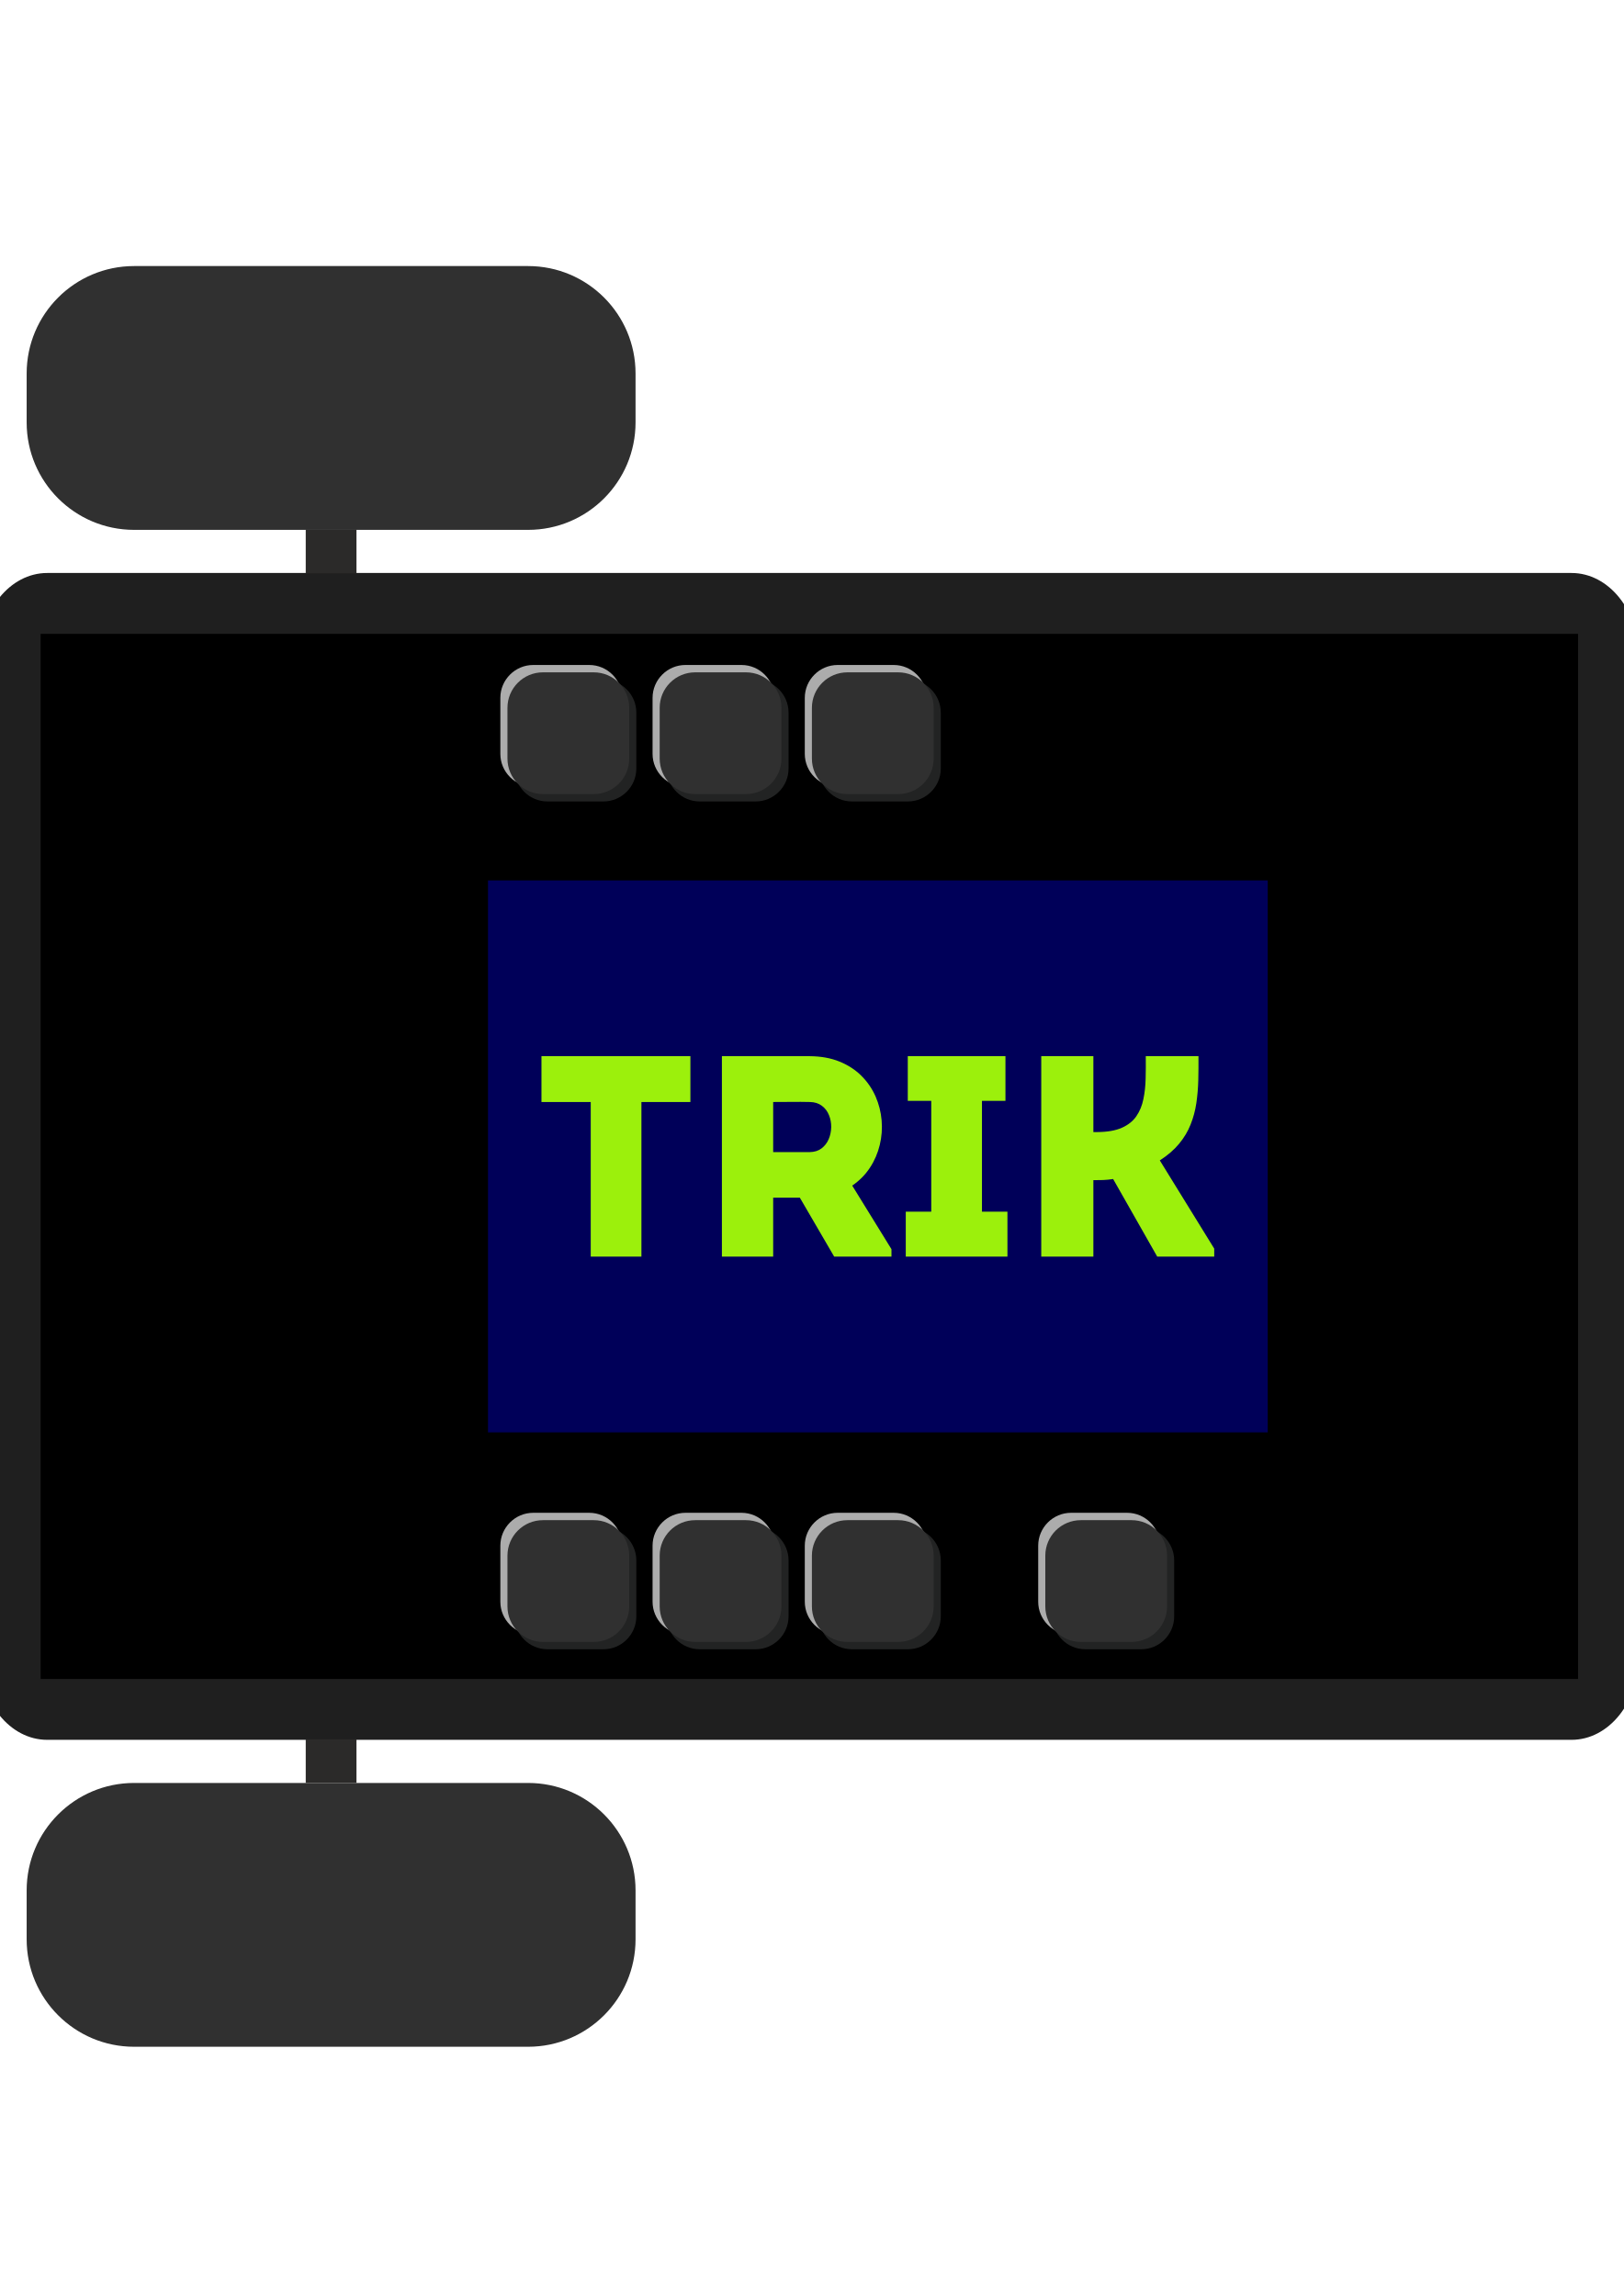
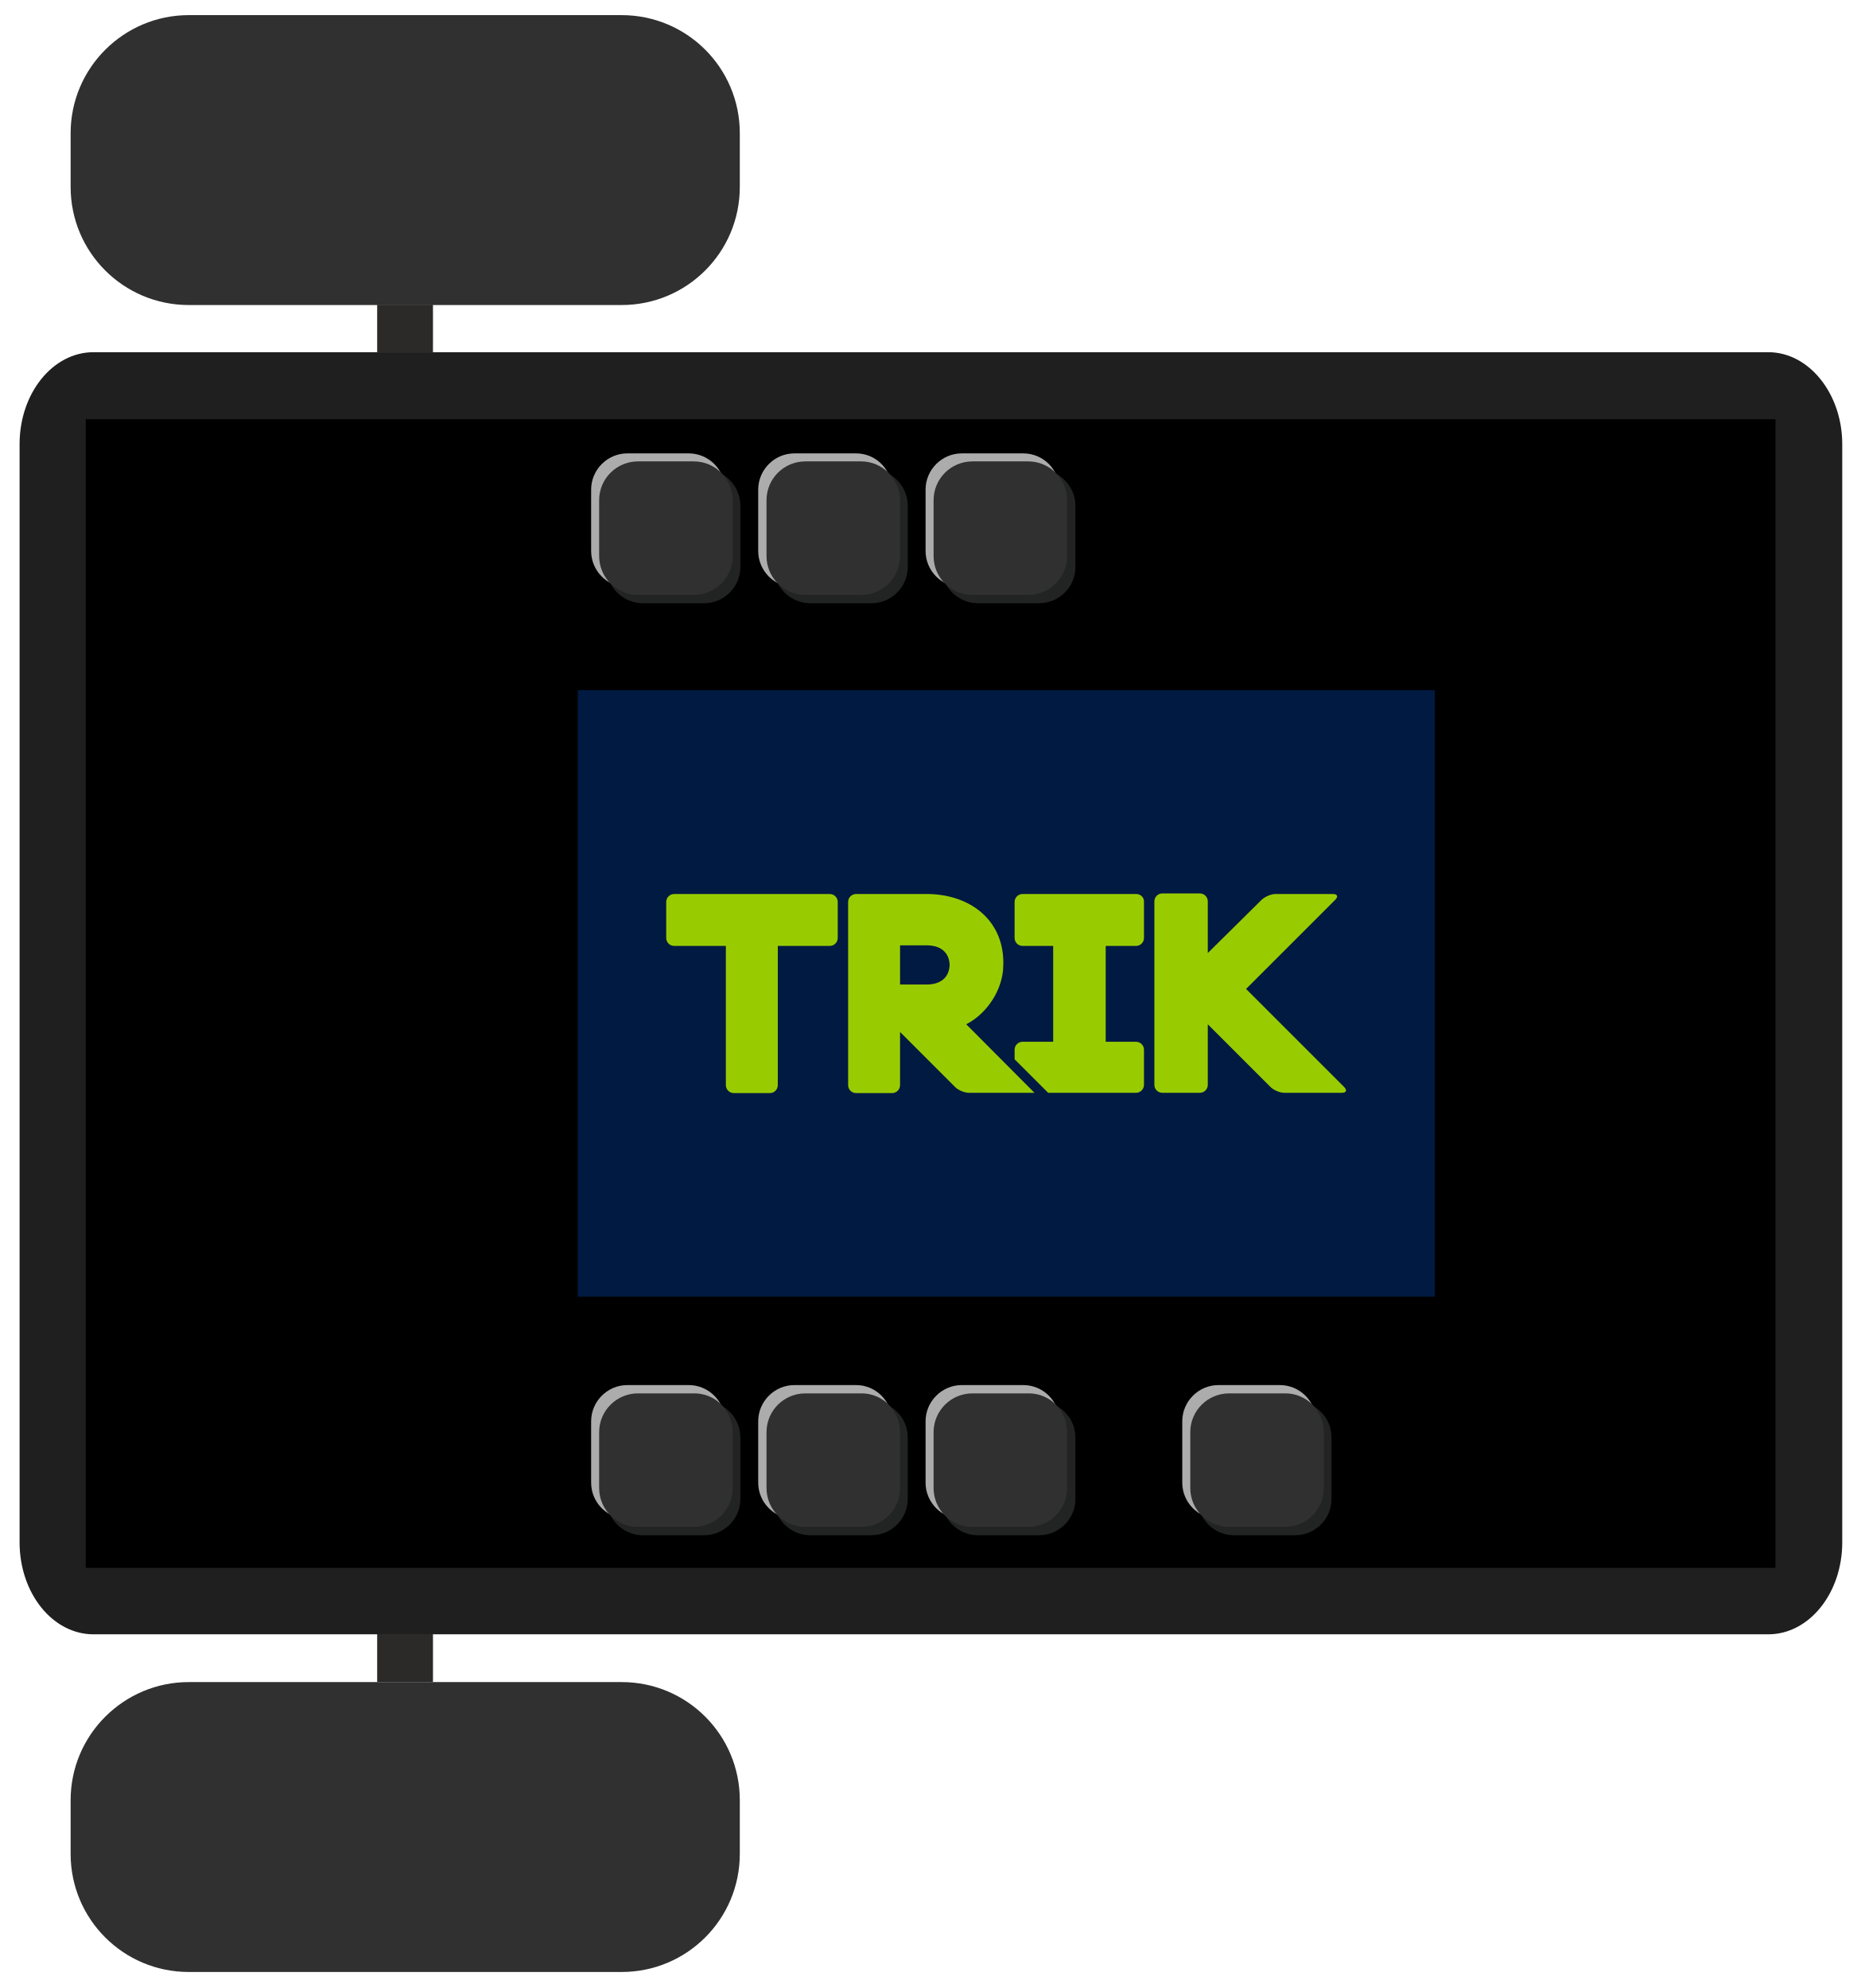
- <svg xmlns="http://www.w3.org/2000/svg" xml:space="preserve" width="210mm" height="297mm" style="shape-rendering:geometricPrecision; text-rendering:geometricPrecision; image-rendering:optimizeQuality; fill-rule:evenodd; clip-rule:evenodd" viewBox="25 60 160 175">
-   <defs>
-     <style type="text/css">
-    
-     .fil1 {fill:black}
-     .fil2 {fill:#000059}
-     .fil0 {fill:#1F1F1F}
-     .fil4 {fill:#222323}
-     .fil7 {fill:#2B2A29}
-     .fil6 {fill:#303030}
-     .fil5 {fill:#ACACAC}
-     .fil3 {fill:#9CF00C;fill-rule:nonzero}
-    
-   </style>
-   </defs>
+ <svg xmlns="http://www.w3.org/2000/svg" version="1.1" id="Layer_1" x="0px" y="0px" viewBox="58 84.4 627 670" enable-background="new 58 84.4 627 670" xml:space="preserve">
  <g id="Layer_x0020_1">
-     <path class="fil0" d="M186.504 99.086l0 98.486c0,4.56 -2.977,8.257 -6.647,8.257l-150.206 -0c-3.671,0 -6.647,-3.697 -6.647,-8.257l-0 -98.486c0,-4.559 2.977,-8.257 6.648,-8.257l150.205 -0c3.671,0 6.647,3.698 6.647,8.257z" />
-     <rect class="fil1" transform="matrix(2.64845E-014 1 -1 2.64845E-014 180.504 96.8287)" width="103" height="151.5" />
-     <rect class="fil2" transform="matrix(2.64788E-014 1 -1 2.64788E-014 149.922 121.129)" width="54.398" height="76.835" />
-     <path class="fil3" d="M83.211 142.966l0 15.24c1.665,0 3.33,0 4.995,0l0 -15.24 4.826 0c0,-0.762 0,-1.519 0,-2.267 0,-0.753 0,-1.5 0,-2.248l-14.676 0c0,0.748 0,1.496 0,2.248 0,0.748 0,1.505 0,2.267l4.854 0zm25.767 8.241c0.715,-0.489 1.298,-1.082 1.75,-1.773 0.452,-0.687 0.771,-1.435 0.964,-2.234 0.193,-0.795 0.254,-1.609 0.183,-2.427 -0.07,-0.818 -0.268,-1.604 -0.597,-2.357 -0.334,-0.753 -0.79,-1.425 -1.383,-2.018 -0.588,-0.593 -1.308,-1.063 -2.159,-1.411 -0.847,-0.348 -1.825,-0.527 -2.935,-0.536 -1.444,0 -2.888,0 -4.341,0 -1.454,0 -2.893,0 -4.323,0 0,3.302 0,6.599 0,9.887 0,3.293 0,6.58 0,9.868 0.823,0 1.656,0 2.507,0 0.847,0 1.698,0 2.545,0l0 -5.814 2.625 0 3.387 5.814 5.644 0 0 -0.734 -3.866 -6.265zm-4.177 -3.302l-3.612 0c0,-0.795 0,-1.618 0,-2.46 0,-0.842 0,-1.67 0,-2.479 0.593,-0.005 1.195,-0.005 1.806,-0.009 0.607,-0.009 1.209,-0.005 1.806,0.009 0.48,0.009 0.875,0.136 1.19,0.376 0.315,0.235 0.546,0.541 0.696,0.917 0.155,0.372 0.226,0.767 0.221,1.185 -0.009,0.419 -0.089,0.814 -0.249,1.185 -0.16,0.372 -0.395,0.677 -0.706,0.912 -0.31,0.235 -0.696,0.353 -1.152,0.362zm16.962 5.87l0 -10.922 2.314 0 0 -4.403 -9.624 0 0 4.403 2.314 0 0 10.922 -2.512 0 0 4.431 10.019 0 0 -4.431 -2.512 0zm10.978 4.431l0 -7.535c0.325,0 0.644,-0.005 0.964,-0.014 0.32,-0.014 0.644,-0.047 0.983,-0.099l4.346 7.648 5.616 0 0 -0.79 -5.362 -8.693c0.781,-0.503 1.416,-1.054 1.905,-1.646 0.489,-0.593 0.866,-1.223 1.129,-1.891 0.268,-0.673 0.456,-1.369 0.564,-2.098 0.108,-0.734 0.174,-1.486 0.193,-2.263 0.019,-0.776 0.024,-1.566 0.019,-2.375 -0.875,0 -1.745,0 -2.606,0 -0.865,0 -1.726,0 -2.587,0 0.009,0.743 0.005,1.477 -0.014,2.197 -0.014,0.72 -0.089,1.397 -0.221,2.032 -0.127,0.635 -0.357,1.195 -0.691,1.684 -0.329,0.484 -0.809,0.866 -1.43,1.143 -0.625,0.278 -1.439,0.419 -2.441,0.423l-0.367 0 0 -7.479c-0.875,0 -1.736,0 -2.587,0 -0.856,0 -1.703,0 -2.549,0l0 19.756c0.847,0 1.693,0 2.549,0 0.851,0 1.712,0 2.587,0z" />
+     <path fill="#1F1F1F" d="M678.8,234.1v370.1c0,17.2-11.2,31-24.9,31H89.5c-13.8,0-24.9-13.9-24.9-31V234.1c0-17.2,11.2-31,24.9-31   h564.4C667.6,203.1,678.8,217.1,678.8,234.1L678.8,234.1z" />
+     <rect x="86.9" y="225.7" width="569.4" height="387.1" />
+     <rect x="252.7" y="317" fill="#001A42" width="288.8" height="204.4" />
    <g id="_395079184">
-       <path id="_248793704" class="fil4" d="M117.704 104.585l0 5.521c0,1.782 -1.458,3.239 -3.24,3.239l-5.521 0c-1.782,0 -3.239,-1.458 -3.239,-3.239l0 -5.521c0,-1.782 1.458,-3.24 3.239,-3.24l5.521 0c1.782,0 3.24,1.458 3.24,3.24z">
-     </path>
-       <path id="_248793464" class="fil5" d="M116.304 103.135l0 5.521c0,1.782 -1.458,3.239 -3.24,3.239l-5.521 0c-1.782,0 -3.239,-1.458 -3.239,-3.239l0 -5.521c0,-1.782 1.458,-3.24 3.239,-3.24l5.521 0c1.782,0 3.24,1.458 3.24,3.24z">
-     </path>
+       <path id="_248793704" fill="#222323" d="M420.4,254.8v20.7c0,6.7-5.5,12.2-12.2,12.2h-20.7c-6.7,0-12.2-5.5-12.2-12.2v-20.7    c0-6.7,5.5-12.2,12.2-12.2h20.7C414.8,242.6,420.4,248.2,420.4,254.8z" />
+       <path id="_248793464" fill="#ACACAC" d="M415,249.4v20.7c0,6.7-5.5,12.2-12.2,12.2h-20.7c-6.7,0-12.2-5.5-12.2-12.2v-20.7    c0-6.7,5.5-12.2,12.2-12.2h20.7C409.6,237.2,415,242.7,415,249.4z" />
    </g>
-     <path class="fil6" d="M117.004 104.119l0 5.003c0,1.932 -1.567,3.498 -3.498,3.498l-5.003 -0c-1.932,0 -3.498,-1.566 -3.498,-3.498l0 -5.003c-0,-1.932 1.567,-3.498 3.498,-3.498l5.003 -0c1.932,0 3.498,1.567 3.498,3.498z" />
+     <path fill="#303030" d="M417.6,253v18.8c0,7.3-5.9,13.1-13.1,13.1h-18.8c-7.3,0-13.1-5.9-13.1-13.1V253c0-7.3,5.9-13.1,13.1-13.1   h18.8C411.8,239.9,417.6,245.9,417.6,253L417.6,253z" />
    <g id="_395078896">
-       <path id="_248794832" class="fil4" d="M117.704 188.143l0 5.521c0,1.782 -1.458,3.239 -3.24,3.239l-5.521 0c-1.782,0 -3.239,-1.458 -3.239,-3.239l0 -5.521c0,-1.782 1.458,-3.24 3.239,-3.24l5.521 0c1.782,0 3.24,1.458 3.24,3.24z">
-     </path>
-       <path id="_248795072" class="fil5" d="M116.304 186.693l0 5.521c0,1.782 -1.458,3.239 -3.24,3.239l-5.521 0c-1.782,0 -3.239,-1.458 -3.239,-3.239l0 -5.521c0,-1.782 1.458,-3.24 3.239,-3.24l5.521 0c1.782,0 3.24,1.458 3.24,3.24z">
-     </path>
+       <path id="_248794832" fill="#222323" d="M420.4,568.9v20.7c0,6.7-5.5,12.2-12.2,12.2h-20.7c-6.7,0-12.2-5.5-12.2-12.2v-20.7    c0-6.7,5.5-12.2,12.2-12.2h20.7C414.8,556.7,420.4,562.1,420.4,568.9z" />
+       <path id="_248795072" fill="#ACACAC" d="M415,563.4v20.7c0,6.7-5.5,12.2-12.2,12.2h-20.7c-6.7,0-12.2-5.5-12.2-12.2v-20.7    c0-6.7,5.5-12.2,12.2-12.2h20.7C409.6,551.2,415,556.7,415,563.4z" />
    </g>
-     <path class="fil6" d="M117.004 187.677l0 5.003c0,1.932 -1.567,3.498 -3.498,3.498l-5.003 -0c-1.932,0 -3.498,-1.567 -3.498,-3.498l0 -5.003c-0,-1.932 1.567,-3.498 3.498,-3.498l5.003 -0c1.932,0 3.498,1.567 3.498,3.498z" />
+     <path fill="#303030" d="M417.6,567.1v18.8c0,7.3-5.9,13.1-13.1,13.1h-18.8c-7.3,0-13.1-5.9-13.1-13.1v-18.8   c0-7.3,5.9-13.1,13.1-13.1h18.8C411.8,553.9,417.6,559.8,417.6,567.1L417.6,567.1z" />
    <g id="_395078608">
-       <path id="_248794520" class="fil4" d="M102.704 188.143l0 5.521c0,1.782 -1.458,3.239 -3.24,3.239l-5.521 0c-1.782,0 -3.239,-1.458 -3.239,-3.239l0 -5.521c0,-1.782 1.458,-3.24 3.239,-3.24l5.521 0c1.782,0 3.24,1.458 3.24,3.24z">
-     </path>
-       <path id="_248794760" class="fil5" d="M101.304 186.693l0 5.521c0,1.782 -1.458,3.239 -3.24,3.239l-5.521 0c-1.782,0 -3.239,-1.458 -3.239,-3.239l0 -5.521c0,-1.782 1.458,-3.24 3.239,-3.24l5.521 0c1.782,0 3.24,1.458 3.24,3.24z">
-     </path>
+       <path id="_248794520" fill="#222323" d="M363.9,568.9v20.7c0,6.7-5.5,12.2-12.2,12.2H331c-6.7,0-12.2-5.5-12.2-12.2v-20.7    c0-6.7,5.5-12.2,12.2-12.2h20.7C358.4,556.7,363.9,562.1,363.9,568.9z" />
+       <path id="_248794760" fill="#ACACAC" d="M358.6,563.4v20.7c0,6.7-5.5,12.2-12.2,12.2h-20.7c-6.7,0-12.2-5.5-12.2-12.2v-20.7    c0-6.7,5.5-12.2,12.2-12.2h20.8C353.2,551.2,358.6,556.7,358.6,563.4z" />
    </g>
-     <path class="fil6" d="M102.004 187.677l0 5.003c0,1.932 -1.567,3.498 -3.498,3.498l-5.003 -0c-1.932,0 -3.498,-1.567 -3.498,-3.498l0 -5.003c0,-1.932 1.567,-3.498 3.498,-3.498l5.003 -0c1.932,0 3.498,1.567 3.498,3.498z" />
+     <path fill="#303030" d="M361.3,567.1v18.8c0,7.3-5.9,13.1-13.1,13.1h-18.8c-7.3,0-13.1-5.9-13.1-13.1v-18.8   c0-7.3,5.9-13.1,13.1-13.1h18.8C355.4,553.9,361.3,559.8,361.3,567.1L361.3,567.1z" />
    <g id="_395078320">
-       <path id="_248794208" class="fil4" d="M87.704 188.143l0 5.521c0,1.782 -1.458,3.239 -3.24,3.239l-5.521 0c-1.782,0 -3.239,-1.458 -3.239,-3.239l0 -5.521c0,-1.782 1.458,-3.24 3.239,-3.24l5.521 0c1.782,0 3.24,1.458 3.24,3.24z">
-     </path>
-       <path id="_248794448" class="fil5" d="M86.304 186.693l0 5.521c0,1.782 -1.458,3.239 -3.24,3.239l-5.521 0c-1.782,0 -3.239,-1.458 -3.239,-3.239l0 -5.521c0,-1.782 1.458,-3.24 3.239,-3.24l5.521 0c1.782,0 3.24,1.458 3.24,3.24z">
-     </path>
+       <path id="_248794208" fill="#222323" d="M307.5,568.9v20.7c0,6.7-5.5,12.2-12.2,12.2h-20.7c-6.7,0-12.2-5.5-12.2-12.2v-20.7    c0-6.7,5.5-12.2,12.2-12.2h20.7C302.1,556.7,307.5,562.1,307.5,568.9z" />
+       <path id="_248794448" fill="#ACACAC" d="M302.3,563.4v20.7c0,6.7-5.5,12.2-12.2,12.2h-20.7c-6.7,0-12.2-5.5-12.2-12.2v-20.7    c0-6.7,5.5-12.2,12.2-12.2h20.7C296.8,551.2,302.3,556.7,302.3,563.4z" />
    </g>
-     <path class="fil6" d="M87.004 187.677l0 5.003c0,1.932 -1.567,3.498 -3.498,3.498l-5.003 -0c-1.932,0 -3.498,-1.567 -3.498,-3.498l0 -5.003c0,-1.932 1.567,-3.498 3.498,-3.498l5.003 -0c1.932,0 3.498,1.567 3.498,3.498z" />
+     <path fill="#303030" d="M304.9,567.1v18.8c0,7.3-5.9,13.1-13.1,13.1H273c-7.3,0-13.1-5.9-13.1-13.1v-18.8c0-7.3,5.9-13.1,13.1-13.1   h18.8C299.1,553.9,304.9,559.8,304.9,567.1L304.9,567.1z" />
    <g id="_395078032">
-       <path id="_248795144" class="fil4" d="M140.704 188.143l0 5.521c0,1.782 -1.458,3.239 -3.24,3.239l-5.521 0c-1.782,0 -3.239,-1.458 -3.239,-3.239l0 -5.521c0,-1.782 1.458,-3.24 3.239,-3.24l5.521 0c1.782,0 3.24,1.458 3.24,3.24z">
-     </path>
-       <path id="_248795384" class="fil5" d="M139.304 186.693l0 5.521c0,1.782 -1.458,3.239 -3.24,3.239l-5.521 0c-1.782,0 -3.239,-1.458 -3.239,-3.239l0 -5.521c0,-1.782 1.458,-3.24 3.239,-3.24l5.521 0c1.782,0 3.24,1.458 3.24,3.24z">
-     </path>
+       <path id="_248795144" fill="#222323" d="M506.7,568.9v20.7c0,6.7-5.5,12.2-12.2,12.2h-20.7c-6.7,0-12.2-5.5-12.2-12.2v-20.7    c0-6.7,5.5-12.2,12.2-12.2h20.7C501.3,556.7,506.7,562.1,506.7,568.9z" />
+       <path id="_248795384" fill="#ACACAC" d="M501.5,563.4v20.7c0,6.7-5.5,12.2-12.2,12.2h-20.7c-6.7,0-12.2-5.5-12.2-12.2v-20.7    c0-6.7,5.5-12.2,12.2-12.2h20.7C496,551.2,501.5,556.7,501.5,563.4z" />
    </g>
-     <path class="fil6" d="M140.004 187.677l0 5.003c0,1.932 -1.567,3.498 -3.498,3.498l-5.003 -0c-1.932,0 -3.498,-1.567 -3.498,-3.498l0 -5.003c-0,-1.932 1.567,-3.498 3.498,-3.498l5.003 -0c1.932,0 3.498,1.567 3.498,3.498z" />
+     <path fill="#303030" d="M504.1,567.1v18.8c0,7.3-5.9,13.1-13.1,13.1h-18.8c-7.3,0-13.1-5.9-13.1-13.1v-18.8   c0-7.3,5.9-13.1,13.1-13.1H491C498.2,553.9,504.1,559.8,504.1,567.1L504.1,567.1z" />
    <g id="_395077744">
-       <path id="_248793320" class="fil4" d="M87.704 104.585l0 5.521c0,1.782 -1.458,3.239 -3.24,3.239l-5.521 0c-1.782,0 -3.239,-1.458 -3.239,-3.239l0 -5.521c0,-1.782 1.458,-3.24 3.239,-3.24l5.521 0c1.782,0 3.24,1.458 3.24,3.24z">
-     </path>
-       <path id="_248794088" class="fil5" d="M86.304 103.135l0 5.521c0,1.782 -1.458,3.239 -3.24,3.239l-5.521 0c-1.782,0 -3.239,-1.458 -3.239,-3.239l0 -5.521c0,-1.782 1.458,-3.24 3.239,-3.24l5.521 0c1.782,0 3.24,1.458 3.24,3.24z">
-     </path>
+       <path id="_248793320" fill="#222323" d="M307.5,254.8v20.7c0,6.7-5.5,12.2-12.2,12.2h-20.7c-6.7,0-12.2-5.5-12.2-12.2v-20.7    c0-6.7,5.5-12.2,12.2-12.2h20.7C302.1,242.6,307.5,248.2,307.5,254.8z" />
+       <path id="_248794088" fill="#ACACAC" d="M302.3,249.4v20.7c0,6.7-5.5,12.2-12.2,12.2h-20.7c-6.7,0-12.2-5.5-12.2-12.2v-20.7    c0-6.7,5.5-12.2,12.2-12.2h20.7C296.8,237.2,302.3,242.7,302.3,249.4z" />
    </g>
-     <path class="fil6" d="M87.004 104.119l0 5.003c0,1.932 -1.567,3.498 -3.498,3.498l-5.003 -0c-1.932,0 -3.498,-1.567 -3.498,-3.498l-0 -5.004c0,-1.932 1.567,-3.498 3.498,-3.498l5.003 -0c1.932,0 3.498,1.567 3.498,3.498z" />
+     <path fill="#303030" d="M304.9,253v18.8c0,7.3-5.9,13.1-13.1,13.1H273c-7.3,0-13.1-5.9-13.1-13.1V253c0-7.3,5.9-13.1,13.1-13.1   h18.8C299.1,239.9,304.9,245.9,304.9,253L304.9,253z" />
    <g id="_395077456">
-       <path id="_248793920" class="fil4" d="M102.704 104.585l0 5.521c0,1.782 -1.458,3.239 -3.24,3.239l-5.521 0c-1.782,0 -3.239,-1.458 -3.239,-3.239l0 -5.521c0,-1.782 1.458,-3.24 3.239,-3.24l5.521 0c1.782,0 3.24,1.458 3.24,3.24z">
-     </path>
-       <path id="_248793776" class="fil5" d="M101.304 103.135l0 5.521c0,1.782 -1.458,3.239 -3.24,3.239l-5.521 0c-1.782,0 -3.239,-1.458 -3.239,-3.239l0 -5.521c0,-1.782 1.458,-3.24 3.239,-3.24l5.521 0c1.782,0 3.24,1.458 3.24,3.24z">
-     </path>
+       <path id="_248793920" fill="#222323" d="M363.9,254.8v20.7c0,6.7-5.5,12.2-12.2,12.2H331c-6.7,0-12.2-5.5-12.2-12.2v-20.7    c0-6.7,5.5-12.2,12.2-12.2h20.7C358.4,242.6,363.9,248.2,363.9,254.8z" />
+       <path id="_248793776" fill="#ACACAC" d="M358.6,249.4v20.7c0,6.7-5.5,12.2-12.2,12.2h-20.7c-6.7,0-12.2-5.5-12.2-12.2v-20.7    c0-6.7,5.5-12.2,12.2-12.2h20.8C353.2,237.2,358.6,242.7,358.6,249.4z" />
    </g>
-     <path class="fil6" d="M102.004 104.119l0 5.003c0,1.932 -1.567,3.498 -3.498,3.498l-5.003 -0c-1.932,0 -3.498,-1.567 -3.498,-3.498l-0 -5.004c0,-1.932 1.567,-3.498 3.498,-3.498l5.003 -0c1.932,0 3.498,1.567 3.498,3.498z" />
-     <path class="fil6" d="M38.216 210.079l38.822 0c5.847,-0 10.589,4.742 10.589,10.589l0 4.822c0,5.847 -4.742,10.589 -10.589,10.589l-38.822 0c-5.847,-0 -10.589,-4.742 -10.589,-10.589l0 -4.822c0,-5.847 4.742,-10.589 10.589,-10.589z" />
-     <path class="fil6" d="M38.216 60.579l38.822 0c5.847,0 10.589,4.742 10.589,10.589l0 4.822c0,5.847 -4.742,10.589 -10.589,10.589l-38.822 -0c-5.847,0 -10.589,-4.742 -10.589,-10.589l0 -4.822c0,-5.847 4.742,-10.589 10.589,-10.589z" />
-     <rect class="fil7" x="55.127" y="86.554" width="5" height="4.3" />
-     <rect class="fil7" x="55.127" y="205.779" width="5" height="4.3" />
+     <path fill="#303030" d="M361.3,253v18.8c0,7.3-5.9,13.1-13.1,13.1h-18.8c-7.3,0-13.1-5.9-13.1-13.1V253c0-7.3,5.9-13.1,13.1-13.1   h18.8C355.4,239.9,361.3,245.9,361.3,253L361.3,253z" />
+     <path fill="#303030" d="M121.6,651.3h145.9c22,0,39.8,17.8,39.8,39.8v18.1c0,22-17.8,39.8-39.8,39.8H121.6   c-22,0-39.8-17.8-39.8-39.8v-18.1C81.8,669.1,99.7,651.3,121.6,651.3L121.6,651.3z" />
+     <path fill="#303030" d="M121.6,89.5h145.9c22,0,39.8,17.8,39.8,39.8v18.1c0,22-17.8,39.8-39.8,39.8H121.6   c-22,0-39.8-17.8-39.8-39.8v-18.1C81.8,107.3,99.7,89.5,121.6,89.5L121.6,89.5z" />
+     <rect x="185.1" y="187.1" fill="#2B2A29" width="18.8" height="16.2" />
+     <rect x="185.1" y="635.1" fill="#2B2A29" width="18.8" height="16.2" />
  </g>
+   <path fill="#99CC00" d="M337.6,385.7h-52.4c-1.5,0-2.7,1.2-2.7,2.7v12.1c0,1.5,1.2,2.7,2.7,2.7h17.4v46.9c0,1.5,1.2,2.7,2.7,2.7  h12.1c1.5,0,2.7-1.2,2.7-2.7v-46.9h17.5c1.5,0,2.7-1.2,2.7-2.7v-12.1C340.3,386.9,339.1,385.7,337.6,385.7z M511,450.8l-33.1-33.1  l30.1-30.1c1-1,0.7-1.9-0.8-1.9h-19.4c-1.5,0-3.5,0.9-4.6,1.9L465,405.6v-17.4c0-1.5-1.2-2.7-2.7-2.7h-12.6c-1.5,0-2.7,1.2-2.7,2.7  V450c0,1.5,1.2,2.7,2.7,2.7h12.6c1.5,0,2.7-1.2,2.7-2.7v-20.4l21.2,21.2c1,1,3.1,1.9,4.6,1.9h19.3C511.7,452.7,512,451.9,511,450.8z   M383.6,429.6c5.8-2.9,11.5-9.8,12.4-18.1c0,0,0.1-1.9,0.1-2.3c0,0,0-0.7,0-0.8c-0.2-13.8-10.9-22.4-25.2-22.7h-24.4  c-1.5,0-2.7,1.2-2.7,2.7v61.7c0,1.5,1.2,2.7,2.7,2.7h12.1c1.5,0,2.7-1.2,2.7-2.7v-17.9l18.6,18.6c1,1,3.1,1.9,4.6,1.9h22.1  L383.6,429.6z M378,409.7c-0.2,4.2-3.1,6.5-7.7,6.5h-9V403h9c4.5,0,7.5,2.2,7.7,6.5C378,409.7,378,409.7,378,409.7z M440.9,385.7  h-38.3c-1.5,0-2.7,1.2-2.7,2.7v12.1c0,1.5,1.2,2.7,2.7,2.7h10.3v32.3h-10.3c-1.5,0-2.7,1.2-2.7,2.7v3.2l11.3,11.3h29.6  c1.5,0,2.7-1.2,2.7-2.7v-11.8c0-1.5-1.2-2.7-2.7-2.7h-10.2v-32.3h10.2c1.5,0,2.7-1.2,2.7-2.7v-12.1  C443.6,386.9,442.4,385.7,440.9,385.7z" />
</svg>
